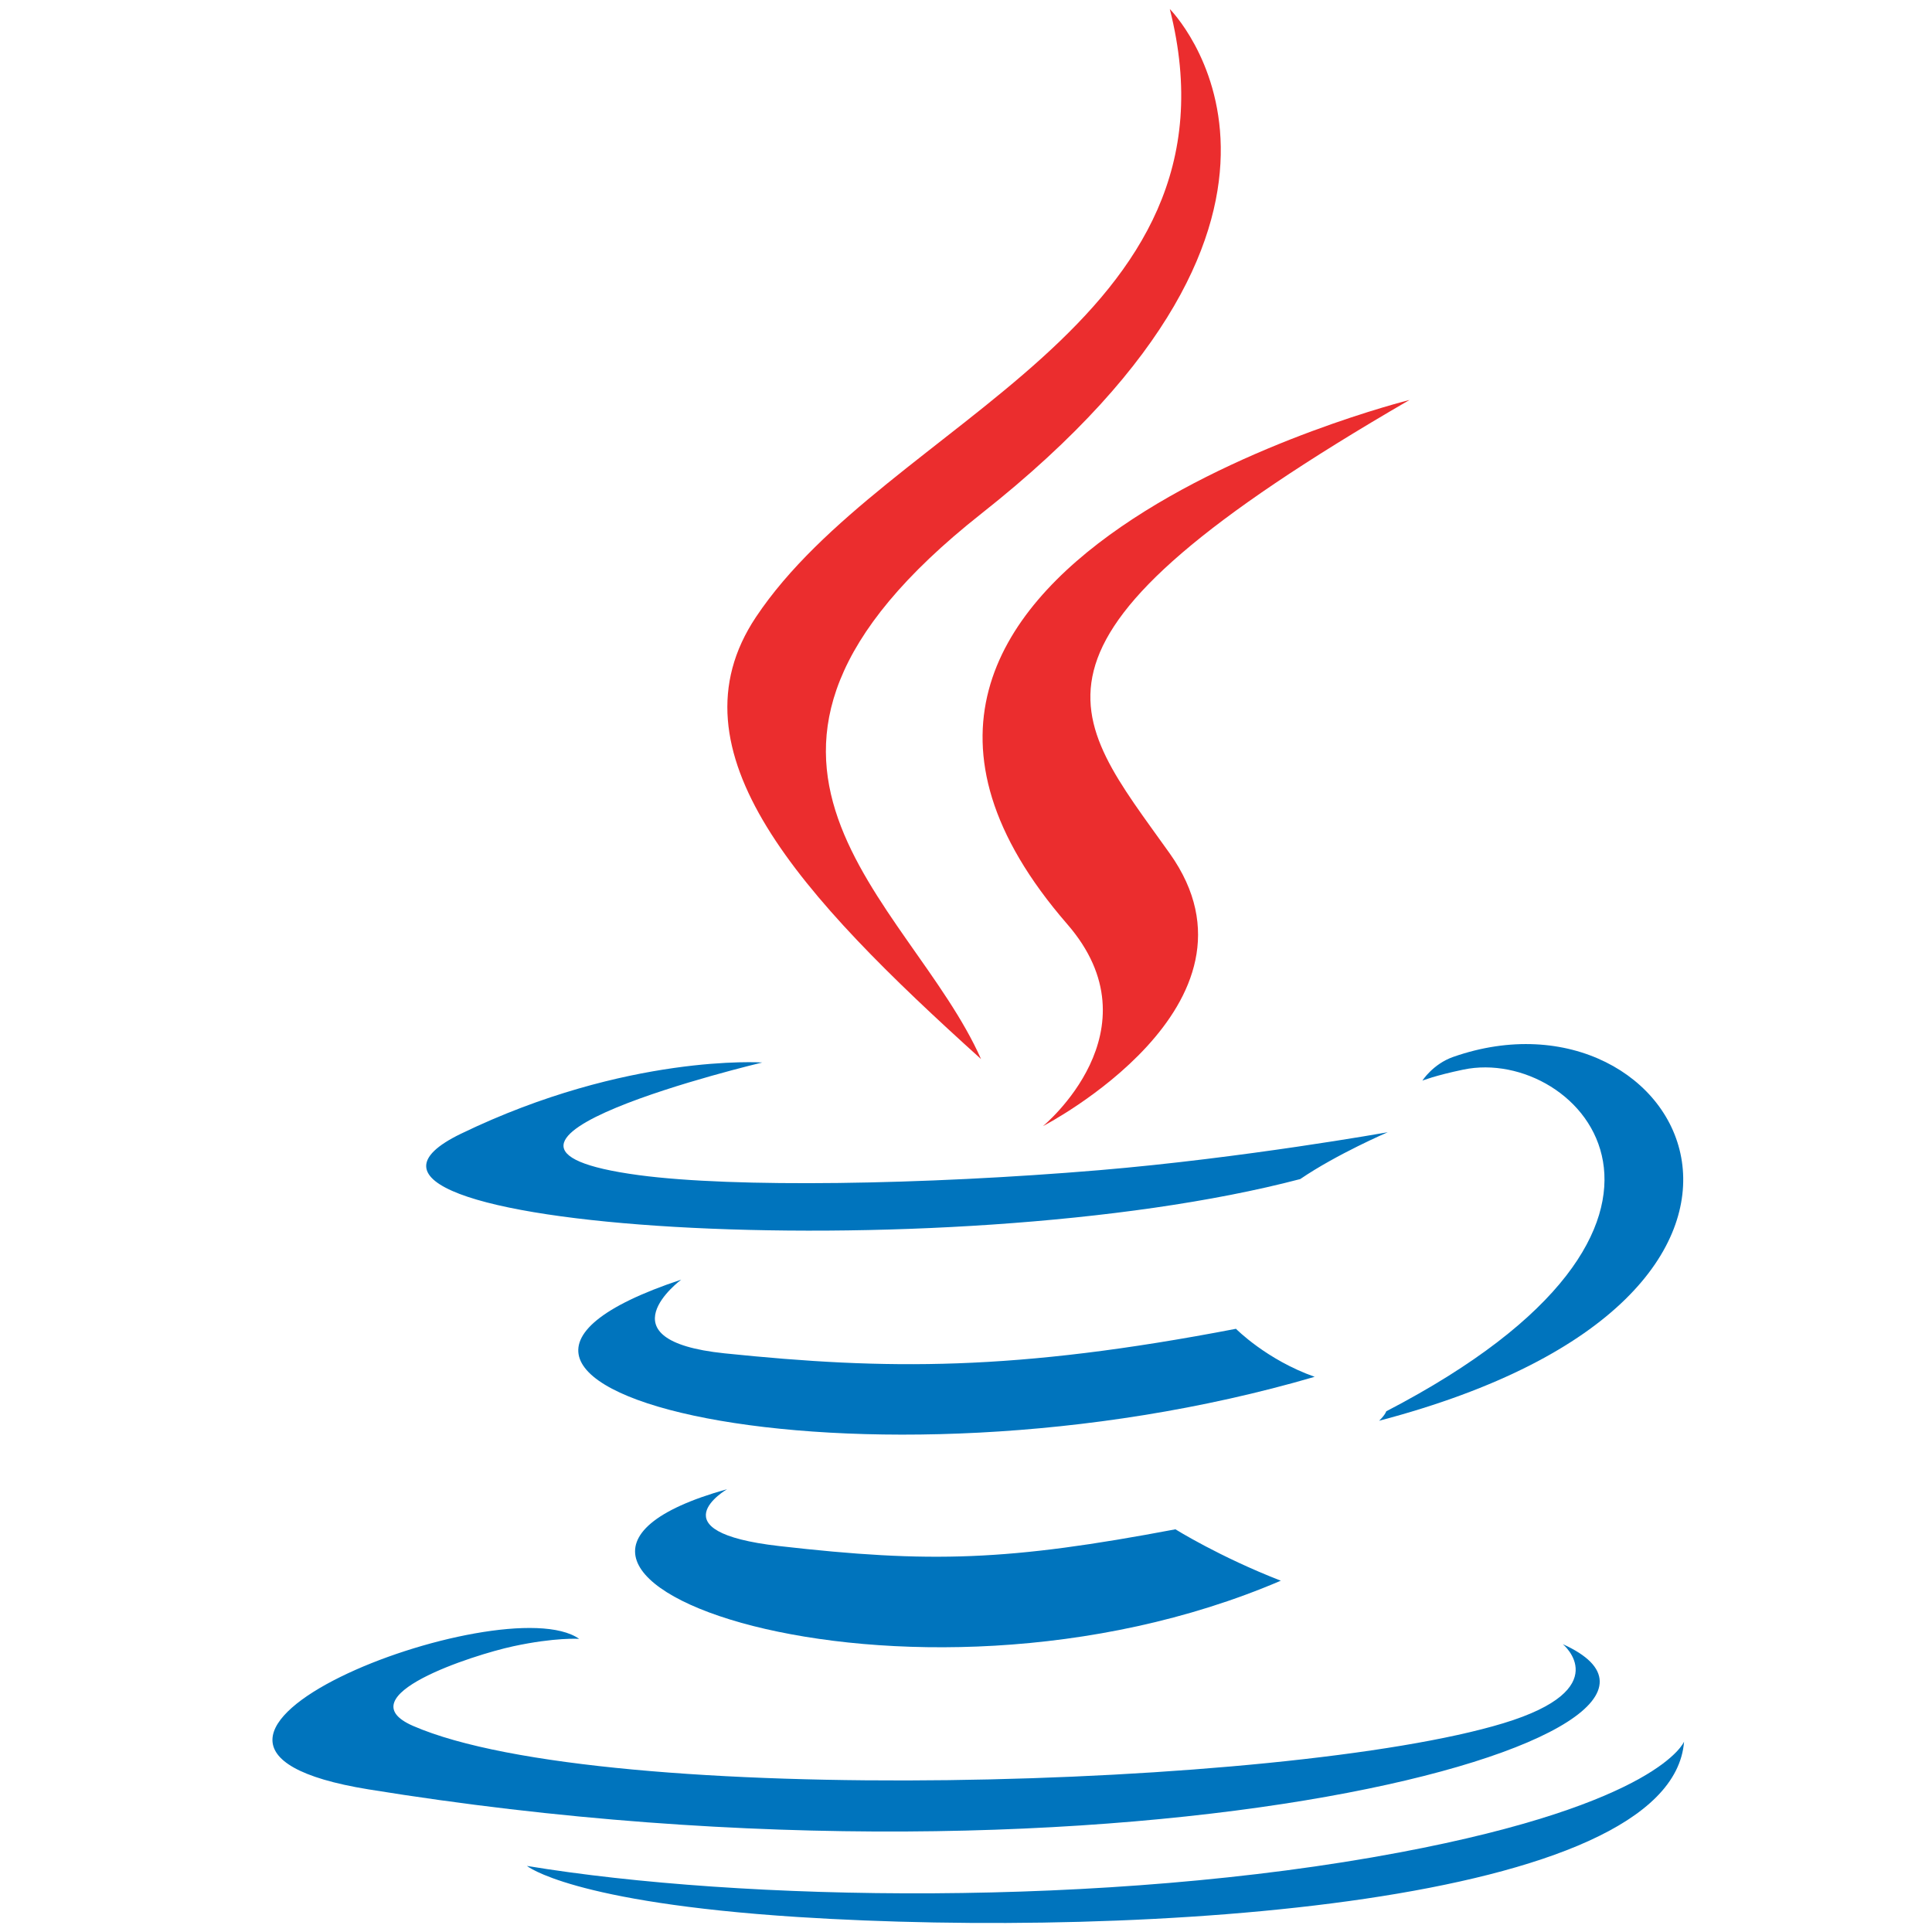
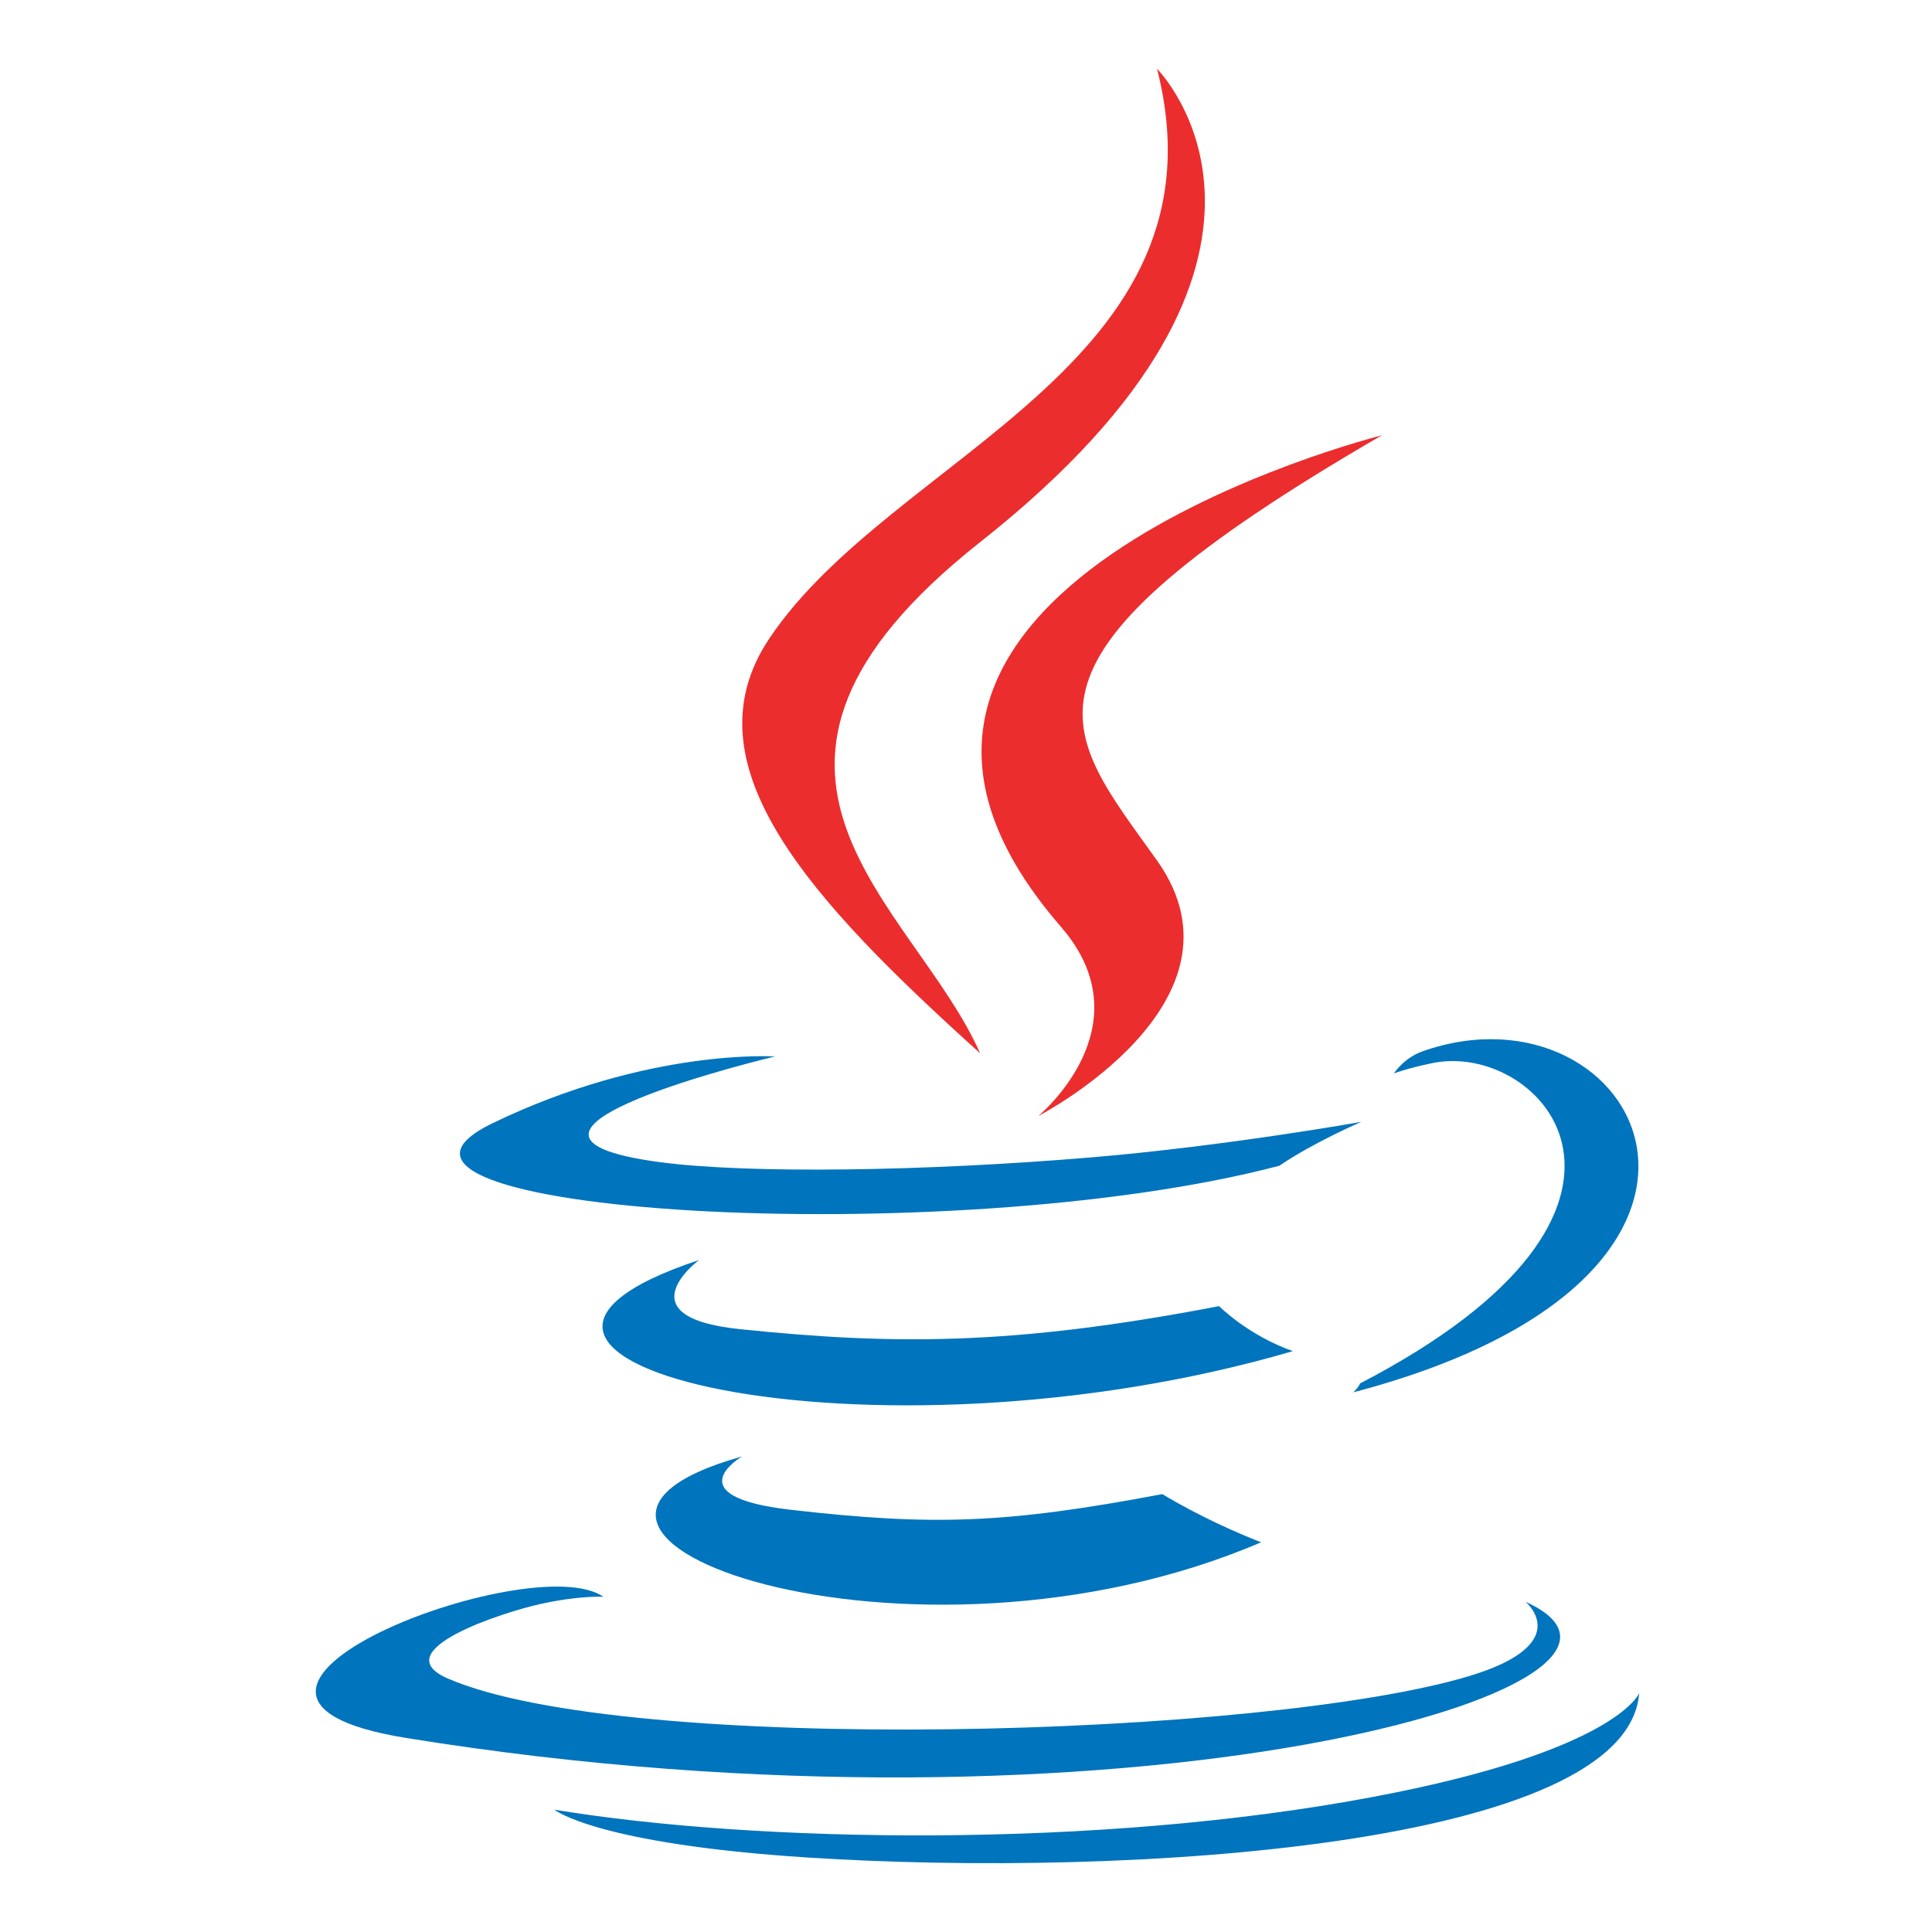
- <svg xmlns="http://www.w3.org/2000/svg" width="60px" height="60px" viewBox="0 0 60 60" version="1.1">
+ <svg xmlns="http://www.w3.org/2000/svg" width="64px" height="64px" viewBox="0 0 64 64" version="1.1">
  <defs />
-   <g id="Page-1" stroke="none" stroke-width="1" fill="none" fill-rule="evenodd">
+   <g id="Languages" stroke="none" stroke-width="1" fill="none" fill-rule="evenodd">
    <g id="icons/skills/id-247">
-       <g id="Imported-Layers" transform="translate(8, 0)">
+       <g id="Imported-Layers" transform="translate(10, 2)">
        <path d="M14.58,46.248 C14.58,46.248 12.31,47.569 16.197,48.014 C20.908,48.552 23.315,48.475 28.504,47.494 C28.504,47.494 29.871,48.349 31.777,49.09 C20.14,54.076 5.44,48.801 14.58,46.248 L14.58,46.248 Z M13.157,39.74 C13.157,39.74 10.61,41.626 14.501,42.029 C19.533,42.548 23.506,42.59 30.384,41.267 C30.384,41.267 31.333,42.231 32.828,42.758 C18.76,46.872 3.091,43.081 13.157,39.74 L13.157,39.74 Z" id="Fill-1" fill="#0074BD" />
        <path d="M25.144,28.7 C28.013,32.003 24.391,34.972 24.391,34.972 C24.391,34.972 31.672,31.214 28.329,26.507 C25.206,22.119 22.811,19.939 35.774,12.421 C35.774,12.421 15.426,17.502 25.144,28.7" id="Fill-2" fill="#EB2D2E" />
        <path d="M40.535,51.061 C40.535,51.061 42.215,52.447 38.683,53.518 C31.968,55.552 10.728,56.166 4.829,53.6 C2.71,52.677 6.686,51.397 7.937,51.127 C9.241,50.845 9.986,50.896 9.986,50.896 C7.627,49.236 -5.259,54.158 3.441,55.57 C27.166,59.416 46.688,53.838 40.535,51.061 L40.535,51.061 Z M15.672,32.997 C15.672,32.997 4.87,35.563 11.847,36.496 C14.794,36.89 20.665,36.8 26.138,36.341 C30.61,35.965 35.097,35.163 35.097,35.163 C35.097,35.163 33.521,35.839 32.38,36.617 C21.408,39.503 0.217,38.159 6.318,35.208 C11.476,32.713 15.672,32.997 15.672,32.997 L15.672,32.997 Z M35.052,43.829 C46.205,38.035 41.048,32.467 37.448,33.217 C36.568,33.4 36.173,33.56 36.173,33.56 C36.173,33.56 36.501,33.046 37.126,32.825 C44.246,30.323 49.721,40.208 34.829,44.123 C34.829,44.122 35,43.967 35.052,43.829 L35.052,43.829 Z" id="Fill-3" fill="#0074BD" />
        <path d="M28.329,0.28 C28.329,0.28 34.504,6.459 22.47,15.957 C12.82,23.579 20.27,27.924 22.467,32.89 C16.833,27.808 12.701,23.333 15.473,19.169 C19.543,13.057 30.82,10.093 28.329,0.28" id="Fill-4" fill="#EB2D2E" />
        <path d="M16.769,59.534 C27.471,60.218 43.911,59.153 44.3,54.088 C44.3,54.088 43.552,56.008 35.454,57.531 C26.318,59.251 15.048,59.051 8.365,57.948 C8.365,57.948 9.734,59.081 16.769,59.534" id="Fill-5" fill="#0074BD" />
      </g>
    </g>
  </g>
</svg>
